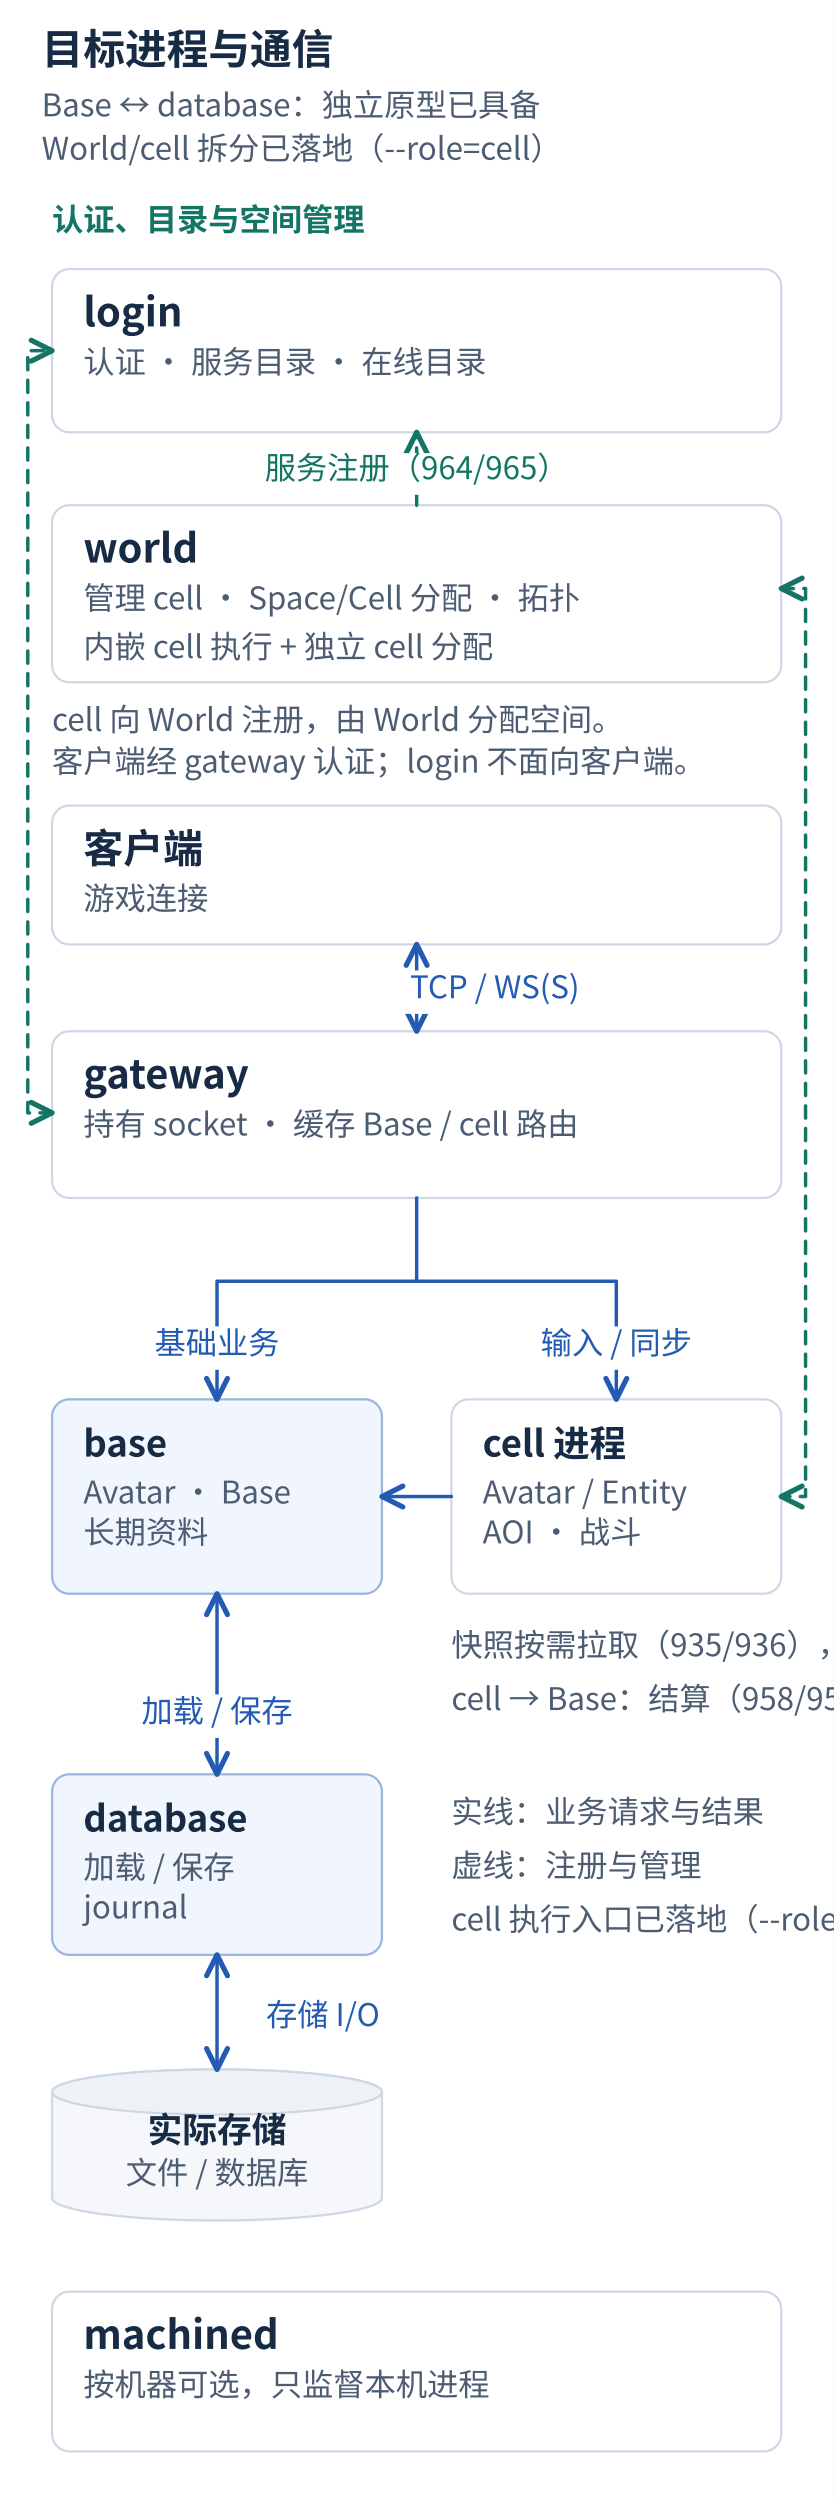
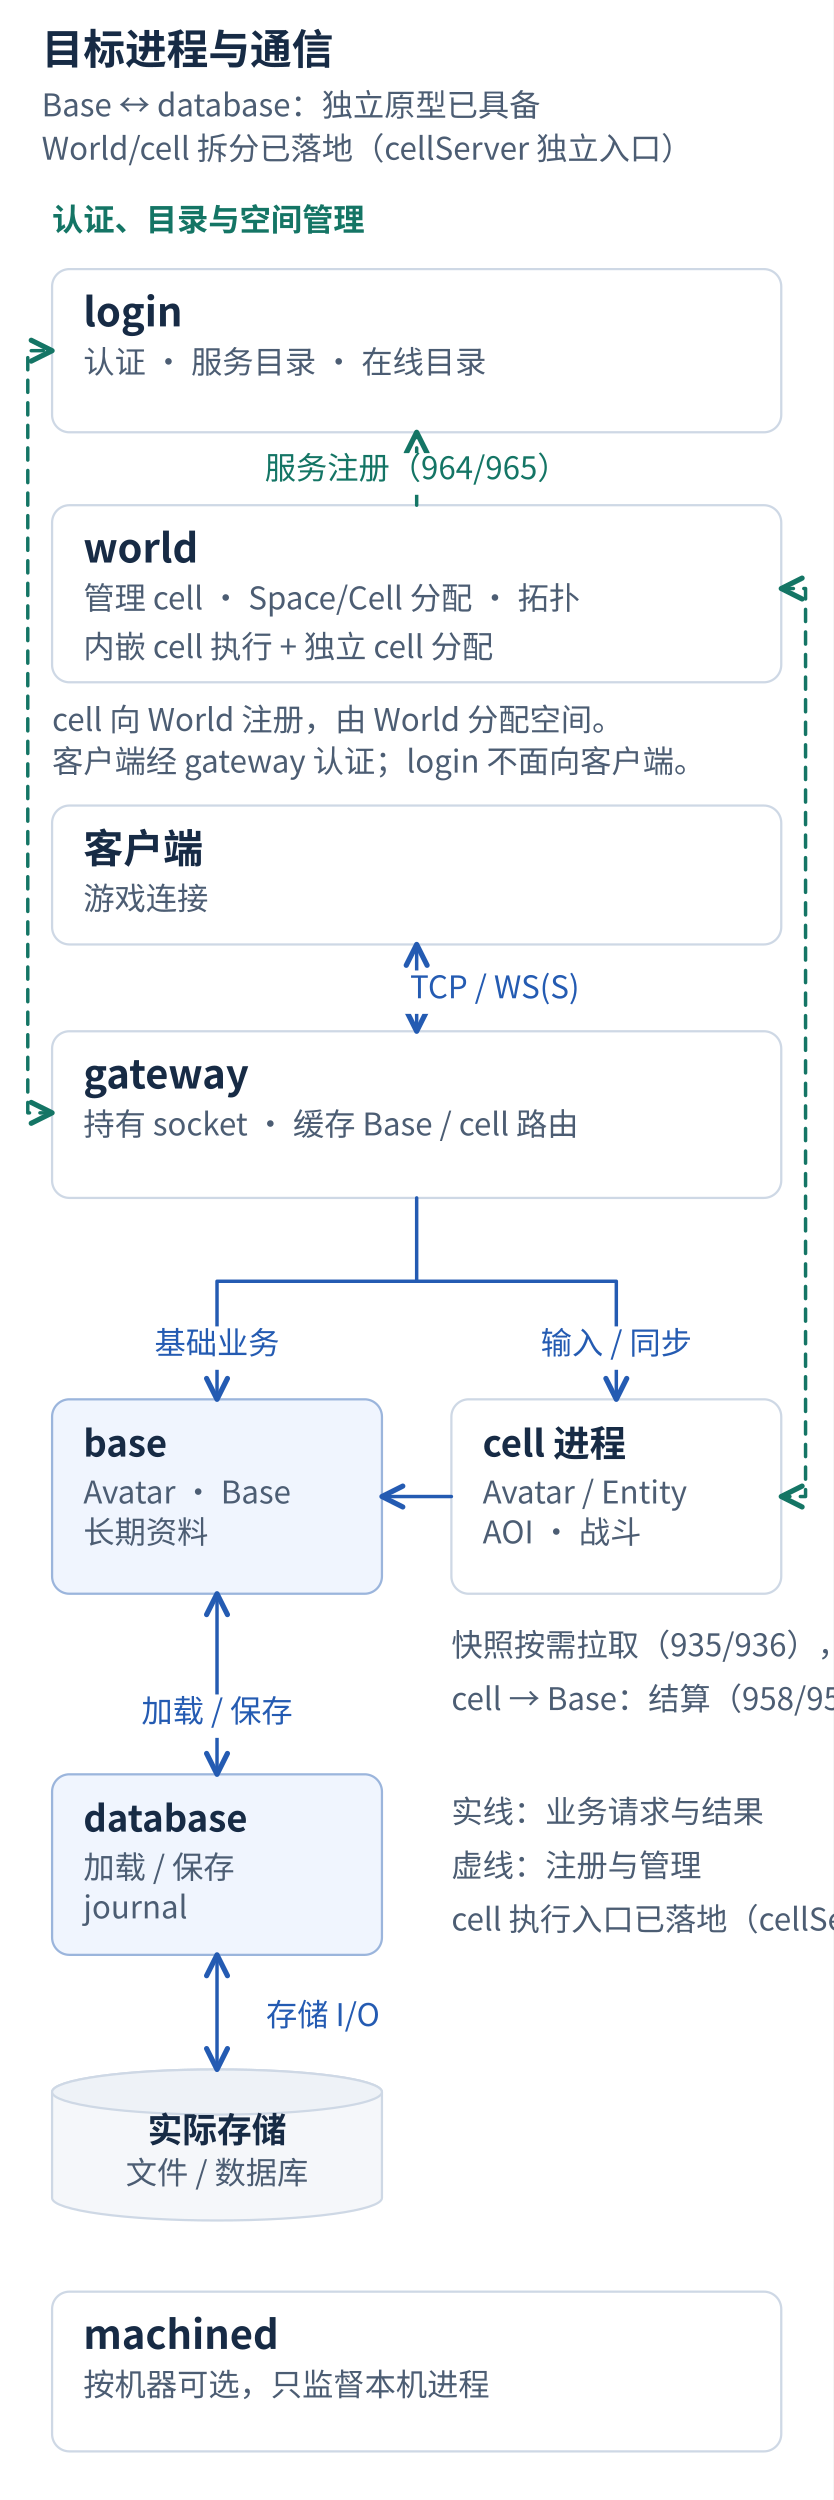
<svg xmlns="http://www.w3.org/2000/svg" width="480" height="1440" viewBox="0 0 480 1440" role="img" aria-labelledby="title desc" lang="zh-CN">
  <defs>
    <marker id="blue" markerWidth="8" markerHeight="8" refX="7" refY="4" orient="auto-start-reverse">
      <path d="M1 1 L7 4 L1 7" fill="none" stroke="#245bb2" stroke-width="1.5" stroke-linecap="round" stroke-linejoin="round" />
    </marker>
    <marker id="teal" markerWidth="8" markerHeight="8" refX="7" refY="4" orient="auto-start-reverse">
      <path d="M1 1 L7 4 L1 7" fill="none" stroke="#147565" stroke-width="1.5" stroke-linecap="round" stroke-linejoin="round" />
    </marker>
    <style>text{font-family:ui-sans-serif,system-ui,-apple-system,"Segoe UI","Noto Sans CJK SC","Microsoft YaHei",sans-serif;fill:#172b45}.sub{fill:#4c5d73}.blue{fill:#245bb2}.teal{fill:#147565}</style>
  </defs>
  <rect width="480" height="1440" fill="#fff" />
  <text x="24" y="37" font-size="24" font-weight="600" text-anchor="start">目标进程与通信</text>
  <text x="24" y="67" font-size="18" font-weight="400" text-anchor="start" class="sub">Base ↔ database：独立原型已具备</text>
-   <text x="24" y="92" font-size="18" font-weight="400" text-anchor="start" class="sub">World/cell 拆分已落地（--role=cell）</text>
+   <text x="24" y="92" font-size="18" font-weight="400" text-anchor="start" class="sub">World/cell 拆分已落地（cellServer 独立入口）</text>
  <text x="30" y="133" font-size="18" font-weight="600" text-anchor="start" class="teal">认证、目录与空间管理</text>
  <g data-node="login">
    <rect x="30" y="155" width="420" height="94" rx="10" fill="#fff" stroke="#ced8e5" stroke-width="1.3" />
    <text x="48" y="188" font-size="23" font-weight="600" text-anchor="start">login</text>
    <text x="48" y="215" font-size="18" font-weight="400" text-anchor="start" class="sub">认证 · 服务目录 · 在线目录</text>
  </g>
  <g data-node="world">
    <rect x="30" y="291" width="420" height="102" rx="10" fill="#fff" stroke="#ced8e5" stroke-width="1.3" />
    <text x="48" y="324" font-size="23" font-weight="600" text-anchor="start">world</text>
    <text x="48" y="351" font-size="18" font-weight="400" text-anchor="start" class="sub">管理 cell · Space/Cell 分配 · 拓扑</text>
    <text x="48" y="379" font-size="18" font-weight="500" text-anchor="start" class="sub">内嵌 cell 执行 + 独立 cell 分配</text>
  </g>
  <path d="M240 291 L240 249" fill="none" stroke="#147565" stroke-width="2" stroke-linecap="round" stroke-linejoin="round" marker-end="url(#teal)" stroke-dasharray="7 6" />
  <rect x="154.8" y="261" width="170.4" height="24" rx="3" fill="#fff" stroke="none" stroke-width="1.3" />
  <text x="240" y="276" font-size="18" font-weight="500" text-anchor="middle" class="teal">服务注册（964/965）</text>
  <text x="30" y="421" font-size="18" font-weight="400" text-anchor="start" class="sub">cell 向 World 注册，由 World 分配空间。</text>
  <text x="30" y="445" font-size="18" font-weight="400" text-anchor="start" class="sub">客户端经 gateway 认证；login 不面向客户端。</text>
  <g data-node="客户端">
    <rect x="30" y="464" width="420" height="80" rx="10" fill="#fff" stroke="#ced8e5" stroke-width="1.3" />
    <text x="48" y="497" font-size="23" font-weight="600" text-anchor="start">客户端</text>
    <text x="48" y="524" font-size="18" font-weight="400" text-anchor="start" class="sub">游戏连接</text>
  </g>
  <g data-node="gateway">
    <rect x="30" y="594" width="420" height="96" rx="10" fill="#fff" stroke="#ced8e5" stroke-width="1.3" />
    <text x="48" y="627" font-size="23" font-weight="600" text-anchor="start">gateway</text>
    <text x="48" y="654" font-size="18" font-weight="400" text-anchor="start" class="sub">持有 socket · 缓存 Base / cell 路由</text>
  </g>
  <path d="M240 544 L240 594" fill="none" stroke="#245bb2" stroke-width="2" stroke-linecap="round" stroke-linejoin="round" marker-end="url(#blue)" marker-start="url(#blue)" />
  <rect x="225.575" y="559" width="118.85" height="25" rx="3" fill="#fff" stroke="none" stroke-width="1.3" />
  <text x="285" y="575" font-size="18" font-weight="500" text-anchor="middle" class="blue">TCP / WS(S)</text>
  <path d="M30 641 L16 641 L16 202 L30 202" fill="none" stroke="#147565" stroke-width="2" stroke-linecap="round" stroke-linejoin="round" marker-end="url(#teal)" marker-start="url(#teal)" stroke-dasharray="7 6" />
  <g data-node="base">
    <rect x="30" y="806" width="190" height="112" rx="10" fill="#f0f5fe" stroke="#9bb5dc" stroke-width="1.3" />
    <text x="48" y="839" font-size="21" font-weight="600" text-anchor="start">base</text>
    <text x="48" y="866" font-size="18" font-weight="400" text-anchor="start" class="sub">Avatar · Base</text>
    <text x="48" y="889" font-size="18" font-weight="400" text-anchor="start" class="sub">长期资料</text>
  </g>
  <g data-node="cell 进程">
    <rect x="260" y="806" width="190" height="112" rx="10" fill="#fff" stroke="#ced8e5" stroke-width="1.3" />
    <text x="278" y="839" font-size="21" font-weight="600" text-anchor="start">cell 进程</text>
    <text x="278" y="866" font-size="18" font-weight="400" text-anchor="start" class="sub">Avatar / Entity</text>
    <text x="278" y="889" font-size="18" font-weight="400" text-anchor="start" class="sub">AOI · 战斗</text>
  </g>
  <path d="M240 690 L240 738 L125 738 L125 806" fill="none" stroke="#245bb2" stroke-width="2" stroke-linecap="round" stroke-linejoin="round" marker-end="url(#blue)" />
  <path d="M240 738 L355 738 L355 806" fill="none" stroke="#245bb2" stroke-width="2" stroke-linecap="round" stroke-linejoin="round" marker-end="url(#blue)" />
  <rect x="83.0" y="764" width="84" height="25" rx="3" fill="#fff" stroke="none" stroke-width="1.3" />
  <text x="125" y="780" font-size="18" font-weight="500" text-anchor="middle" class="blue">基础业务</text>
  <rect x="298.975" y="764" width="112.05" height="25" rx="3" fill="#fff" stroke="none" stroke-width="1.3" />
  <text x="355" y="780" font-size="18" font-weight="500" text-anchor="middle" class="blue">输入 / 同步</text>
  <path d="M260 862 L220 862" fill="none" stroke="#245bb2" stroke-width="2" stroke-linecap="round" stroke-linejoin="round" marker-end="url(#blue)" />
  <text x="260" y="954" font-size="18" font-weight="400" text-anchor="start" class="sub">快照按需拉取（935/936），非推送</text>
  <text x="260" y="985" font-size="18" font-weight="400" text-anchor="start" class="sub">cell → Base：结算（958/959）</text>
  <path d="M450 339 L464 339 L464 862 L450 862" fill="none" stroke="#147565" stroke-width="2" stroke-linecap="round" stroke-linejoin="round" marker-end="url(#teal)" marker-start="url(#teal)" stroke-dasharray="7 6" />
  <g data-node="database">
    <rect x="30" y="1022" width="190" height="104" rx="10" fill="#f0f5fe" stroke="#9bb5dc" stroke-width="1.3" />
    <text x="48" y="1055" font-size="21" font-weight="600" text-anchor="start">database</text>
    <text x="48" y="1082" font-size="18" font-weight="400" text-anchor="start" class="sub">加载 / 保存</text>
    <text x="48" y="1105" font-size="18" font-weight="400" text-anchor="start" class="sub">journal</text>
  </g>
  <path d="M125 918 L125 1022" fill="none" stroke="#245bb2" stroke-width="2" stroke-linecap="round" stroke-linejoin="round" marker-end="url(#blue)" marker-start="url(#blue)" />
  <rect x="68.975" y="976" width="112.05" height="25" rx="3" fill="#fff" stroke="none" stroke-width="1.3" />
  <text x="125" y="992" font-size="18" font-weight="500" text-anchor="middle" class="blue">加载 / 保存</text>
  <path d="M30 1205 A95.0 13 0 0 1 220 1205 V1266 A95.0 13 0 0 1 30 1266 Z" fill="#f5f7fa" stroke="#ced8e5" stroke-width="1.3" />
  <ellipse cx="125.0" cy="1205" rx="95.0" ry="13" fill="#eef2f7" stroke="#ced8e5" stroke-width="1.3" />
  <text x="125.0" y="1234" font-size="20" font-weight="600" text-anchor="middle">实际存储</text>
  <text x="125.0" y="1258" font-size="18" font-weight="400" text-anchor="middle" class="sub">文件 / 数据库</text>
  <path d="M125 1126 L125 1192" fill="none" stroke="#245bb2" stroke-width="2" stroke-linecap="round" stroke-linejoin="round" marker-end="url(#blue)" marker-start="url(#blue)" />
  <rect x="144.4" y="1152" width="83.2" height="24" rx="3" fill="#fff" stroke="none" stroke-width="1.3" />
  <text x="186" y="1167" font-size="18" font-weight="500" text-anchor="middle" class="blue">存储 I/O</text>
  <text x="260" y="1050" font-size="18" font-weight="400" text-anchor="start" class="sub">实线：业务请求与结果</text>
  <text x="260" y="1081" font-size="18" font-weight="400" text-anchor="start" class="sub">虚线：注册与管理</text>
-   <text x="260" y="1112" font-size="18" font-weight="400" text-anchor="start" class="sub">cell 执行入口已落地（--role=cell）</text>
+   <text x="260" y="1112" font-size="18" font-weight="400" text-anchor="start" class="sub">cell 执行入口已落地（cellServer）</text>
  <g data-node="machined">
    <rect x="30" y="1320" width="420" height="92" rx="10" fill="#fff" stroke="#ced8e5" stroke-width="1.3" />
    <text x="48" y="1353" font-size="23" font-weight="600" text-anchor="start">machined</text>
    <text x="48" y="1380" font-size="18" font-weight="400" text-anchor="start" class="sub">按机器可选，只监督本机进程</text>
  </g>
</svg>
